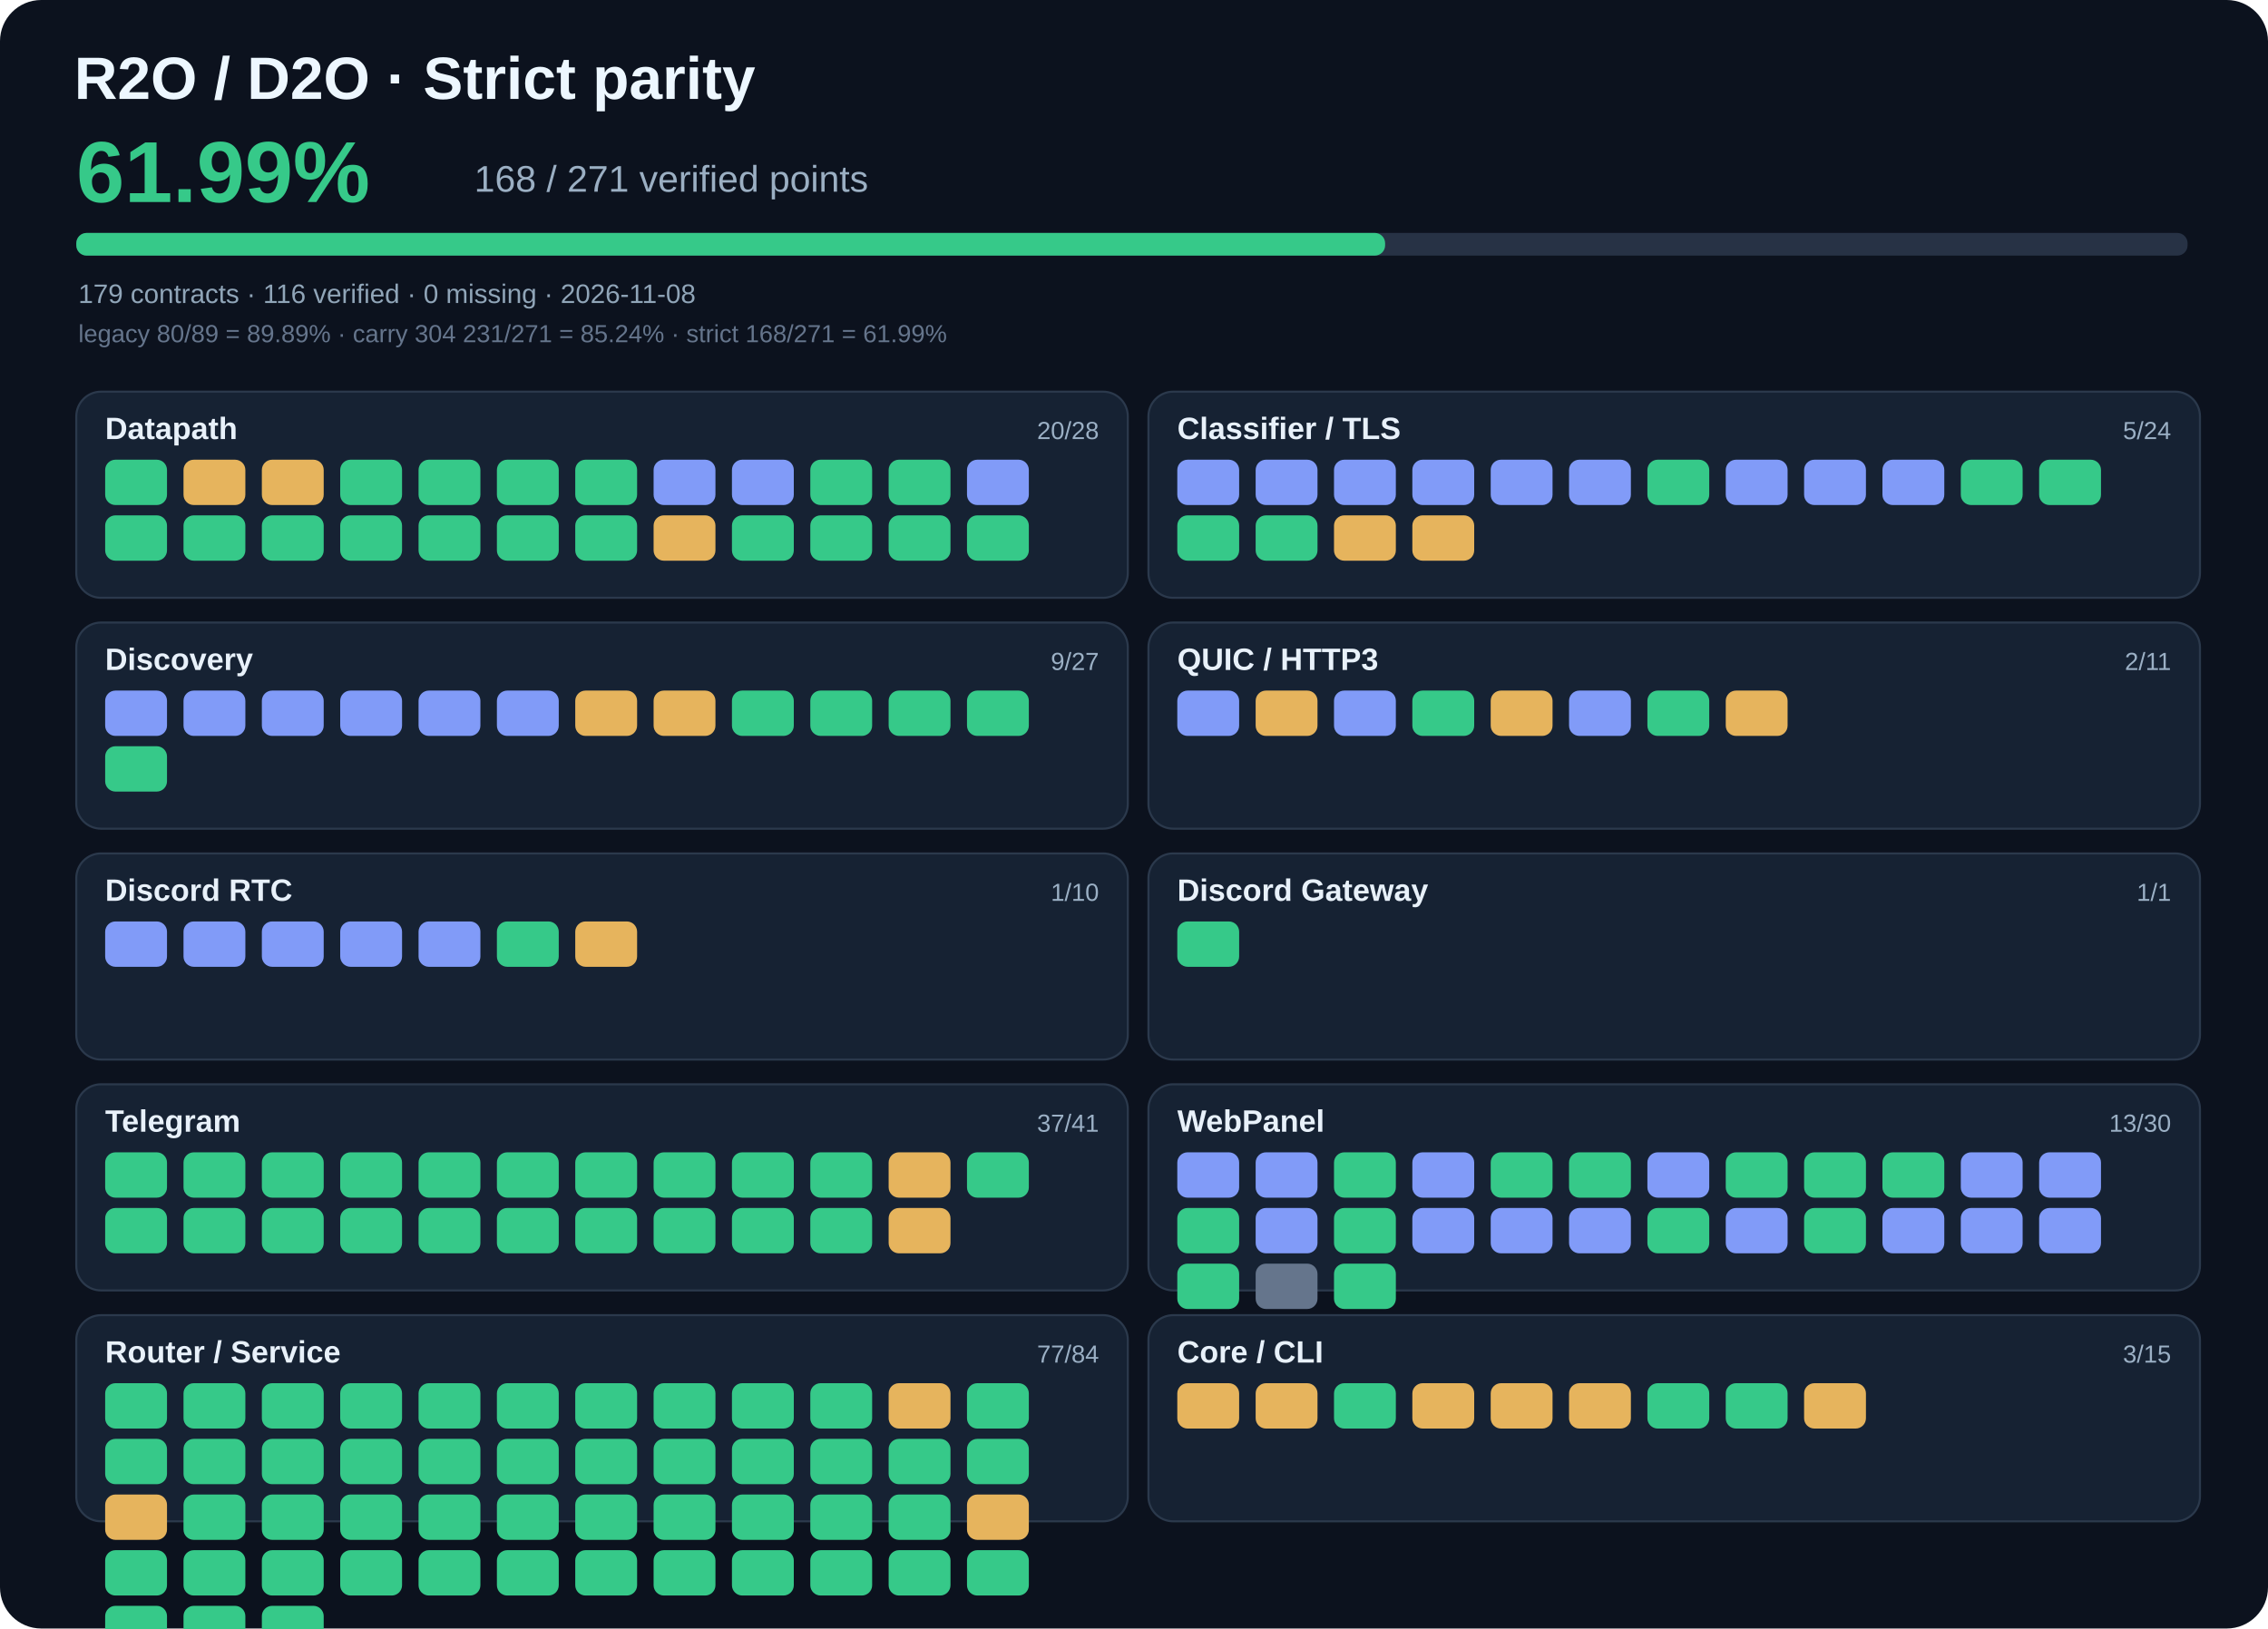
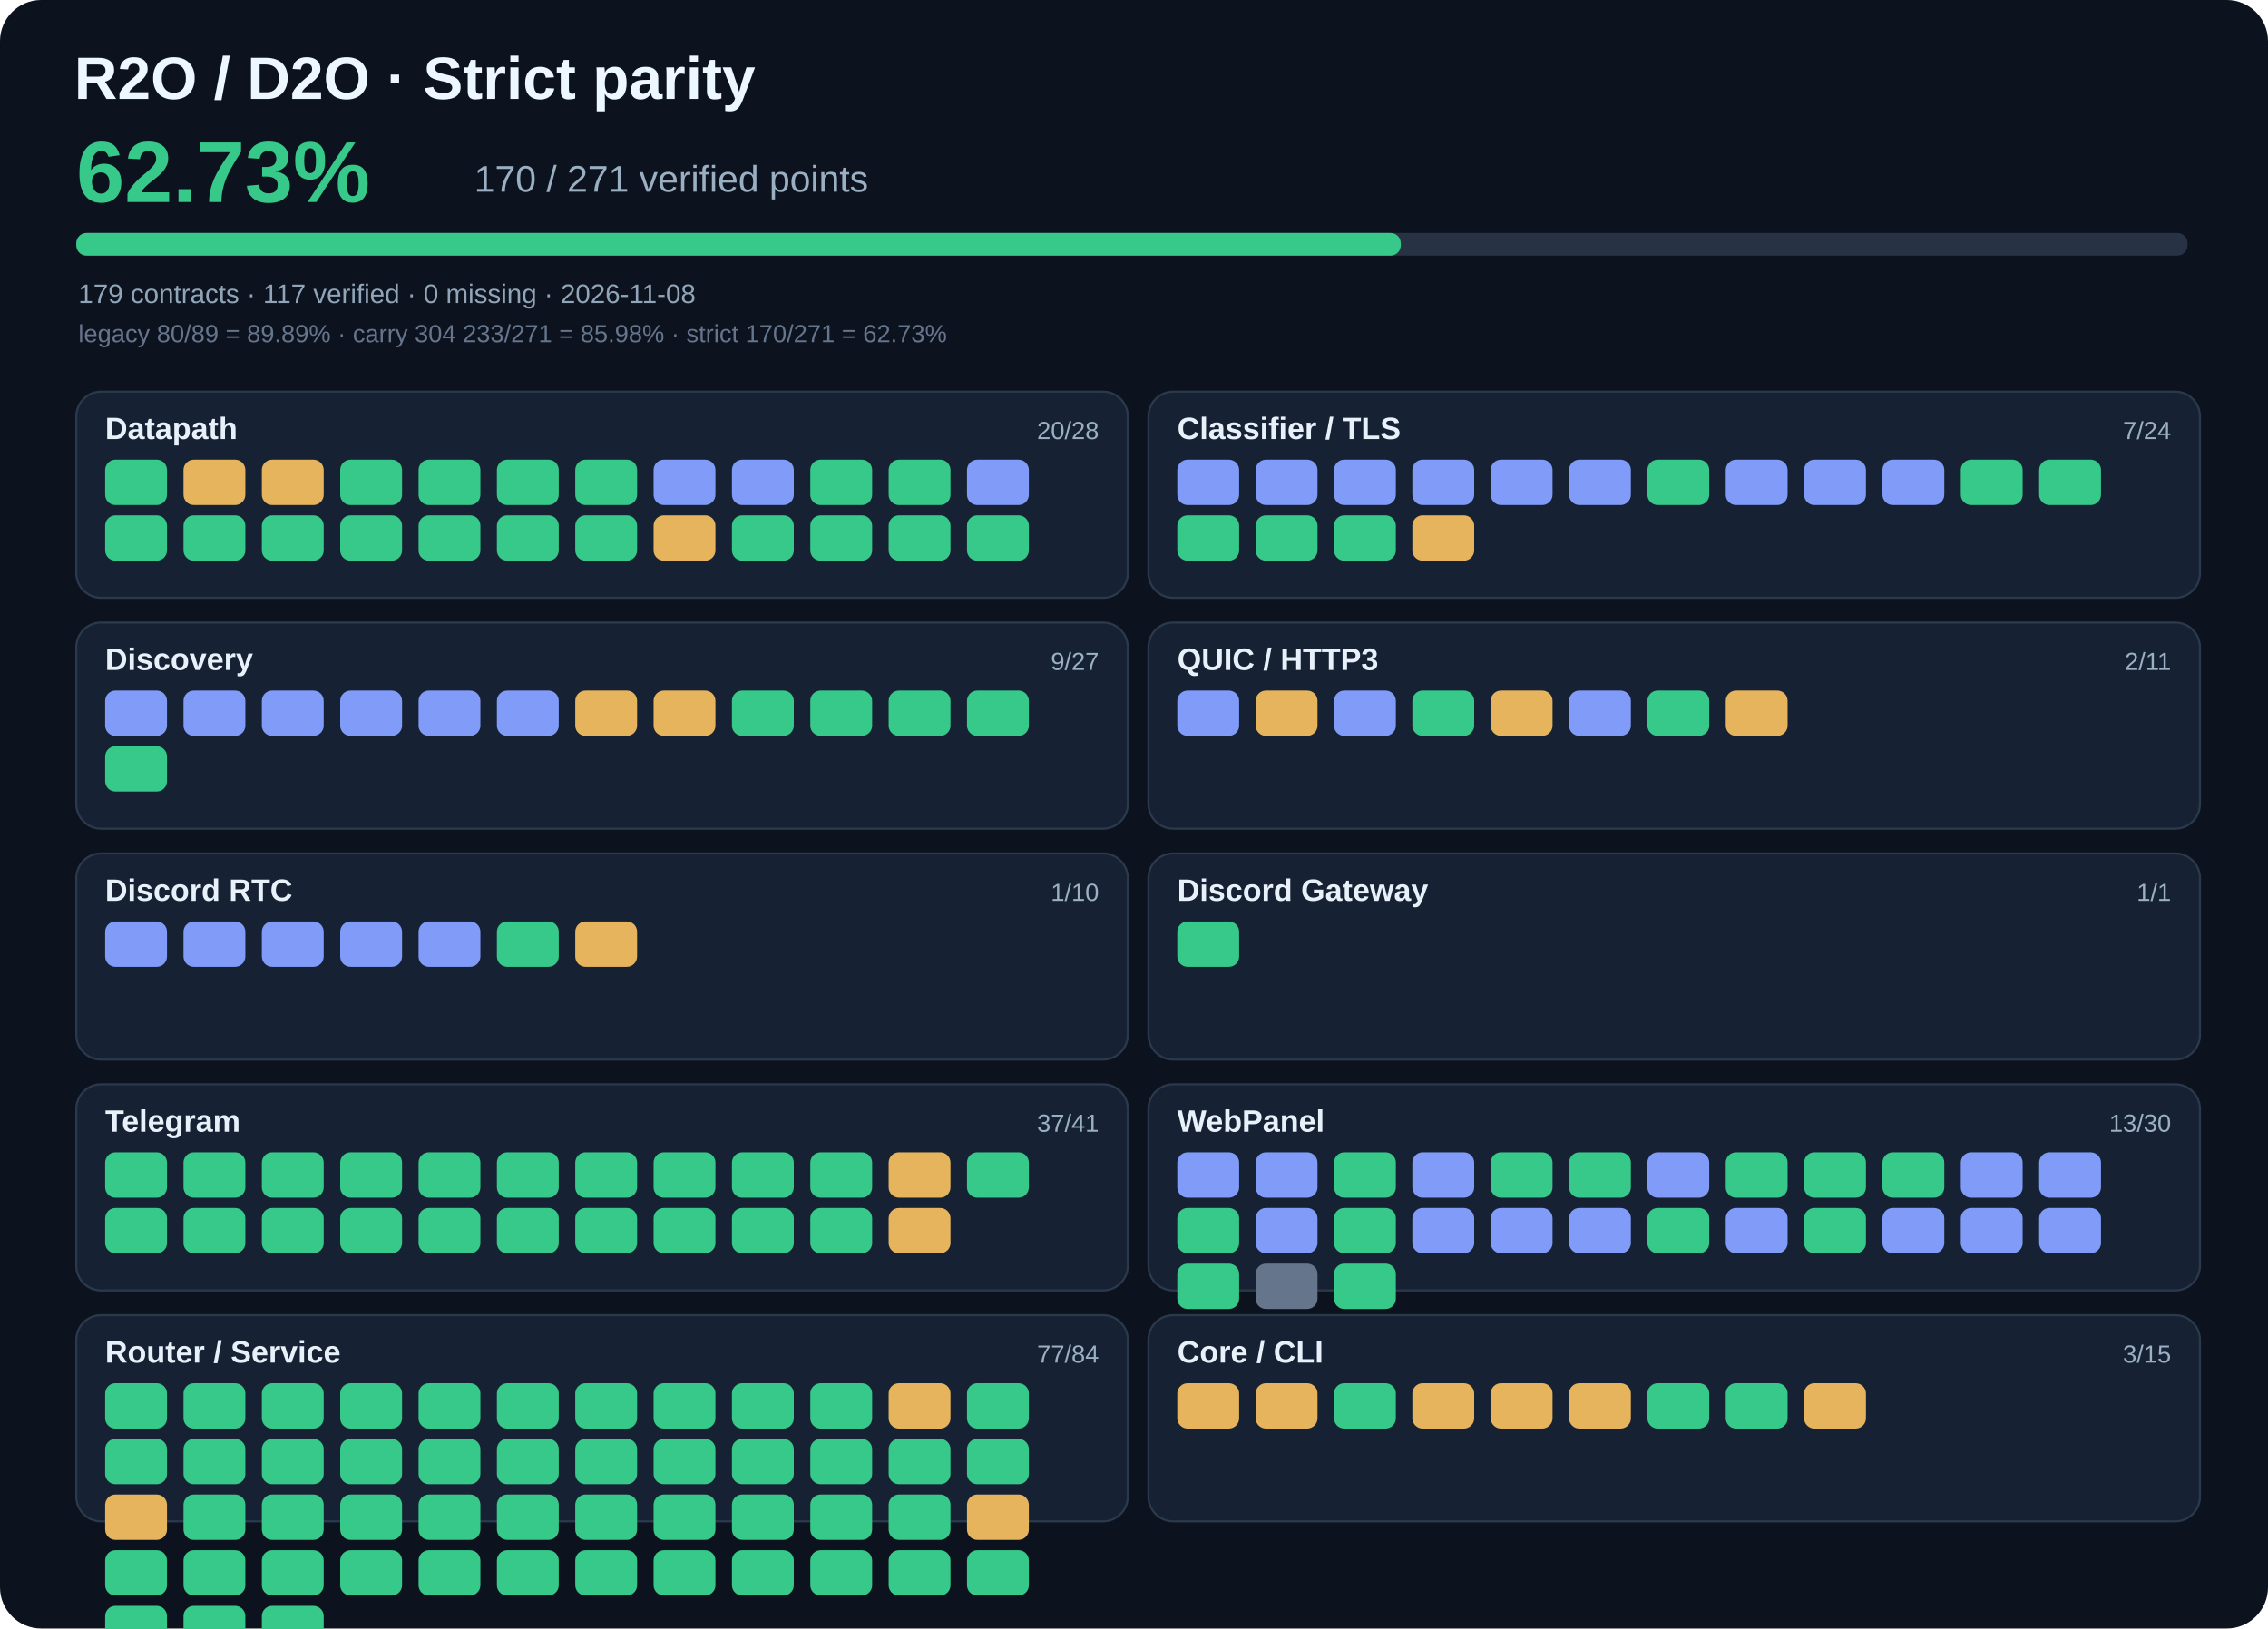
- <svg xmlns="http://www.w3.org/2000/svg" viewBox="0 0 1100 790" width="1100" height="790" role="img" aria-label="R2O strict parity 61.99%">
+ <svg xmlns="http://www.w3.org/2000/svg" viewBox="0 0 1100 790" width="1100" height="790" role="img" aria-label="R2O strict parity 62.73%">
  <rect width="1100" height="790" rx="20" fill="#0c121e" />
  <text x="36" y="48" fill="#edf7ff" font-family="Arial,sans-serif" font-size="29" font-weight="700">R2O / D2O · Strict parity</text>
-   <text x="37" y="98" fill="#36c989" font-family="Arial,sans-serif" font-size="42" font-weight="700">61.99%</text>
-   <text x="230" y="93" fill="#9bafc3" font-family="Arial,sans-serif" font-size="18">168 / 271 verified points</text>
+   <text x="37" y="98" fill="#36c989" font-family="Arial,sans-serif" font-size="42" font-weight="700">62.73%</text>
+   <text x="230" y="93" fill="#9bafc3" font-family="Arial,sans-serif" font-size="18">170 / 271 verified points</text>
  <rect x="37" y="113" width="1024" height="11" rx="5" fill="#273245" />
-   <rect x="37" y="113" width="634.8" height="11" rx="5" fill="#36c989" />
-   <text x="38" y="147" fill="#90a5b8" font-family="Arial,sans-serif" font-size="13">179 contracts · 116 verified · 0 missing · 2026-11-08</text>
-   <text x="38" y="166" fill="#65758c" font-family="Arial,sans-serif" font-size="12">legacy 80/89 = 89.89% · carry 304 231/271 = 85.24% · strict 168/271 = 61.99%</text>
+   <rect x="37" y="113" width="642.4" height="11" rx="5" fill="#36c989" />
+   <text x="38" y="147" fill="#90a5b8" font-family="Arial,sans-serif" font-size="13">179 contracts · 117 verified · 0 missing · 2026-11-08</text>
+   <text x="38" y="166" fill="#65758c" font-family="Arial,sans-serif" font-size="12">legacy 80/89 = 89.89% · carry 304 233/271 = 85.98% · strict 170/271 = 62.73%</text>
  <rect x="37" y="190" width="510" height="100" rx="12" fill="#162233" stroke="#2b394c" />
  <text x="51" y="213" fill="#e8f1fa" font-family="Arial,sans-serif" font-size="15" font-weight="700">Datapath</text>
  <text x="533" y="213" text-anchor="end" fill="#9bb0c5" font-family="Arial,sans-serif" font-size="12">20/28</text>
  <rect x="51" y="223" width="30" height="22" rx="5" fill="#36c989" />
  <rect x="89" y="223" width="30" height="22" rx="5" fill="#e6b45d" />
  <rect x="127" y="223" width="30" height="22" rx="5" fill="#e6b45d" />
  <rect x="165" y="223" width="30" height="22" rx="5" fill="#36c989" />
  <rect x="203" y="223" width="30" height="22" rx="5" fill="#36c989" />
  <rect x="241" y="223" width="30" height="22" rx="5" fill="#36c989" />
  <rect x="279" y="223" width="30" height="22" rx="5" fill="#36c989" />
  <rect x="317" y="223" width="30" height="22" rx="5" fill="#819bf8" />
  <rect x="355" y="223" width="30" height="22" rx="5" fill="#819bf8" />
  <rect x="393" y="223" width="30" height="22" rx="5" fill="#36c989" />
  <rect x="431" y="223" width="30" height="22" rx="5" fill="#36c989" />
  <rect x="469" y="223" width="30" height="22" rx="5" fill="#819bf8" />
  <rect x="51" y="250" width="30" height="22" rx="5" fill="#36c989" />
  <rect x="89" y="250" width="30" height="22" rx="5" fill="#36c989" />
  <rect x="127" y="250" width="30" height="22" rx="5" fill="#36c989" />
  <rect x="165" y="250" width="30" height="22" rx="5" fill="#36c989" />
  <rect x="203" y="250" width="30" height="22" rx="5" fill="#36c989" />
  <rect x="241" y="250" width="30" height="22" rx="5" fill="#36c989" />
  <rect x="279" y="250" width="30" height="22" rx="5" fill="#36c989" />
  <rect x="317" y="250" width="30" height="22" rx="5" fill="#e6b45d" />
  <rect x="355" y="250" width="30" height="22" rx="5" fill="#36c989" />
  <rect x="393" y="250" width="30" height="22" rx="5" fill="#36c989" />
  <rect x="431" y="250" width="30" height="22" rx="5" fill="#36c989" />
  <rect x="469" y="250" width="30" height="22" rx="5" fill="#36c989" />
  <rect x="557" y="190" width="510" height="100" rx="12" fill="#162233" stroke="#2b394c" />
  <text x="571" y="213" fill="#e8f1fa" font-family="Arial,sans-serif" font-size="15" font-weight="700">Classifier / TLS</text>
-   <text x="1053" y="213" text-anchor="end" fill="#9bb0c5" font-family="Arial,sans-serif" font-size="12">5/24</text>
+   <text x="1053" y="213" text-anchor="end" fill="#9bb0c5" font-family="Arial,sans-serif" font-size="12">7/24</text>
  <rect x="571" y="223" width="30" height="22" rx="5" fill="#819bf8" />
  <rect x="609" y="223" width="30" height="22" rx="5" fill="#819bf8" />
  <rect x="647" y="223" width="30" height="22" rx="5" fill="#819bf8" />
  <rect x="685" y="223" width="30" height="22" rx="5" fill="#819bf8" />
  <rect x="723" y="223" width="30" height="22" rx="5" fill="#819bf8" />
  <rect x="761" y="223" width="30" height="22" rx="5" fill="#819bf8" />
  <rect x="799" y="223" width="30" height="22" rx="5" fill="#36c989" />
  <rect x="837" y="223" width="30" height="22" rx="5" fill="#819bf8" />
  <rect x="875" y="223" width="30" height="22" rx="5" fill="#819bf8" />
  <rect x="913" y="223" width="30" height="22" rx="5" fill="#819bf8" />
  <rect x="951" y="223" width="30" height="22" rx="5" fill="#36c989" />
  <rect x="989" y="223" width="30" height="22" rx="5" fill="#36c989" />
  <rect x="571" y="250" width="30" height="22" rx="5" fill="#36c989" />
  <rect x="609" y="250" width="30" height="22" rx="5" fill="#36c989" />
-   <rect x="647" y="250" width="30" height="22" rx="5" fill="#e6b45d" />
+   <rect x="647" y="250" width="30" height="22" rx="5" fill="#36c989" />
  <rect x="685" y="250" width="30" height="22" rx="5" fill="#e6b45d" />
  <rect x="37" y="302" width="510" height="100" rx="12" fill="#162233" stroke="#2b394c" />
  <text x="51" y="325" fill="#e8f1fa" font-family="Arial,sans-serif" font-size="15" font-weight="700">Discovery</text>
  <text x="533" y="325" text-anchor="end" fill="#9bb0c5" font-family="Arial,sans-serif" font-size="12">9/27</text>
  <rect x="51" y="335" width="30" height="22" rx="5" fill="#819bf8" />
  <rect x="89" y="335" width="30" height="22" rx="5" fill="#819bf8" />
  <rect x="127" y="335" width="30" height="22" rx="5" fill="#819bf8" />
  <rect x="165" y="335" width="30" height="22" rx="5" fill="#819bf8" />
  <rect x="203" y="335" width="30" height="22" rx="5" fill="#819bf8" />
  <rect x="241" y="335" width="30" height="22" rx="5" fill="#819bf8" />
  <rect x="279" y="335" width="30" height="22" rx="5" fill="#e6b45d" />
  <rect x="317" y="335" width="30" height="22" rx="5" fill="#e6b45d" />
  <rect x="355" y="335" width="30" height="22" rx="5" fill="#36c989" />
  <rect x="393" y="335" width="30" height="22" rx="5" fill="#36c989" />
  <rect x="431" y="335" width="30" height="22" rx="5" fill="#36c989" />
  <rect x="469" y="335" width="30" height="22" rx="5" fill="#36c989" />
  <rect x="51" y="362" width="30" height="22" rx="5" fill="#36c989" />
  <rect x="557" y="302" width="510" height="100" rx="12" fill="#162233" stroke="#2b394c" />
  <text x="571" y="325" fill="#e8f1fa" font-family="Arial,sans-serif" font-size="15" font-weight="700">QUIC / HTTP3</text>
  <text x="1053" y="325" text-anchor="end" fill="#9bb0c5" font-family="Arial,sans-serif" font-size="12">2/11</text>
  <rect x="571" y="335" width="30" height="22" rx="5" fill="#819bf8" />
  <rect x="609" y="335" width="30" height="22" rx="5" fill="#e6b45d" />
  <rect x="647" y="335" width="30" height="22" rx="5" fill="#819bf8" />
  <rect x="685" y="335" width="30" height="22" rx="5" fill="#36c989" />
  <rect x="723" y="335" width="30" height="22" rx="5" fill="#e6b45d" />
  <rect x="761" y="335" width="30" height="22" rx="5" fill="#819bf8" />
  <rect x="799" y="335" width="30" height="22" rx="5" fill="#36c989" />
  <rect x="837" y="335" width="30" height="22" rx="5" fill="#e6b45d" />
  <rect x="37" y="414" width="510" height="100" rx="12" fill="#162233" stroke="#2b394c" />
  <text x="51" y="437" fill="#e8f1fa" font-family="Arial,sans-serif" font-size="15" font-weight="700">Discord RTC</text>
  <text x="533" y="437" text-anchor="end" fill="#9bb0c5" font-family="Arial,sans-serif" font-size="12">1/10</text>
  <rect x="51" y="447" width="30" height="22" rx="5" fill="#819bf8" />
  <rect x="89" y="447" width="30" height="22" rx="5" fill="#819bf8" />
  <rect x="127" y="447" width="30" height="22" rx="5" fill="#819bf8" />
  <rect x="165" y="447" width="30" height="22" rx="5" fill="#819bf8" />
  <rect x="203" y="447" width="30" height="22" rx="5" fill="#819bf8" />
  <rect x="241" y="447" width="30" height="22" rx="5" fill="#36c989" />
  <rect x="279" y="447" width="30" height="22" rx="5" fill="#e6b45d" />
  <rect x="557" y="414" width="510" height="100" rx="12" fill="#162233" stroke="#2b394c" />
  <text x="571" y="437" fill="#e8f1fa" font-family="Arial,sans-serif" font-size="15" font-weight="700">Discord Gateway</text>
  <text x="1053" y="437" text-anchor="end" fill="#9bb0c5" font-family="Arial,sans-serif" font-size="12">1/1</text>
  <rect x="571" y="447" width="30" height="22" rx="5" fill="#36c989" />
  <rect x="37" y="526" width="510" height="100" rx="12" fill="#162233" stroke="#2b394c" />
  <text x="51" y="549" fill="#e8f1fa" font-family="Arial,sans-serif" font-size="15" font-weight="700">Telegram</text>
  <text x="533" y="549" text-anchor="end" fill="#9bb0c5" font-family="Arial,sans-serif" font-size="12">37/41</text>
  <rect x="51" y="559" width="30" height="22" rx="5" fill="#36c989" />
  <rect x="89" y="559" width="30" height="22" rx="5" fill="#36c989" />
  <rect x="127" y="559" width="30" height="22" rx="5" fill="#36c989" />
  <rect x="165" y="559" width="30" height="22" rx="5" fill="#36c989" />
  <rect x="203" y="559" width="30" height="22" rx="5" fill="#36c989" />
  <rect x="241" y="559" width="30" height="22" rx="5" fill="#36c989" />
  <rect x="279" y="559" width="30" height="22" rx="5" fill="#36c989" />
  <rect x="317" y="559" width="30" height="22" rx="5" fill="#36c989" />
  <rect x="355" y="559" width="30" height="22" rx="5" fill="#36c989" />
  <rect x="393" y="559" width="30" height="22" rx="5" fill="#36c989" />
  <rect x="431" y="559" width="30" height="22" rx="5" fill="#e6b45d" />
  <rect x="469" y="559" width="30" height="22" rx="5" fill="#36c989" />
  <rect x="51" y="586" width="30" height="22" rx="5" fill="#36c989" />
  <rect x="89" y="586" width="30" height="22" rx="5" fill="#36c989" />
  <rect x="127" y="586" width="30" height="22" rx="5" fill="#36c989" />
  <rect x="165" y="586" width="30" height="22" rx="5" fill="#36c989" />
  <rect x="203" y="586" width="30" height="22" rx="5" fill="#36c989" />
  <rect x="241" y="586" width="30" height="22" rx="5" fill="#36c989" />
  <rect x="279" y="586" width="30" height="22" rx="5" fill="#36c989" />
  <rect x="317" y="586" width="30" height="22" rx="5" fill="#36c989" />
  <rect x="355" y="586" width="30" height="22" rx="5" fill="#36c989" />
  <rect x="393" y="586" width="30" height="22" rx="5" fill="#36c989" />
  <rect x="431" y="586" width="30" height="22" rx="5" fill="#e6b45d" />
  <rect x="557" y="526" width="510" height="100" rx="12" fill="#162233" stroke="#2b394c" />
  <text x="571" y="549" fill="#e8f1fa" font-family="Arial,sans-serif" font-size="15" font-weight="700">WebPanel</text>
  <text x="1053" y="549" text-anchor="end" fill="#9bb0c5" font-family="Arial,sans-serif" font-size="12">13/30</text>
  <rect x="571" y="559" width="30" height="22" rx="5" fill="#819bf8" />
  <rect x="609" y="559" width="30" height="22" rx="5" fill="#819bf8" />
  <rect x="647" y="559" width="30" height="22" rx="5" fill="#36c989" />
  <rect x="685" y="559" width="30" height="22" rx="5" fill="#819bf8" />
  <rect x="723" y="559" width="30" height="22" rx="5" fill="#36c989" />
  <rect x="761" y="559" width="30" height="22" rx="5" fill="#36c989" />
  <rect x="799" y="559" width="30" height="22" rx="5" fill="#819bf8" />
  <rect x="837" y="559" width="30" height="22" rx="5" fill="#36c989" />
  <rect x="875" y="559" width="30" height="22" rx="5" fill="#36c989" />
  <rect x="913" y="559" width="30" height="22" rx="5" fill="#36c989" />
  <rect x="951" y="559" width="30" height="22" rx="5" fill="#819bf8" />
  <rect x="989" y="559" width="30" height="22" rx="5" fill="#819bf8" />
  <rect x="571" y="586" width="30" height="22" rx="5" fill="#36c989" />
  <rect x="609" y="586" width="30" height="22" rx="5" fill="#819bf8" />
  <rect x="647" y="586" width="30" height="22" rx="5" fill="#36c989" />
  <rect x="685" y="586" width="30" height="22" rx="5" fill="#819bf8" />
  <rect x="723" y="586" width="30" height="22" rx="5" fill="#819bf8" />
  <rect x="761" y="586" width="30" height="22" rx="5" fill="#819bf8" />
  <rect x="799" y="586" width="30" height="22" rx="5" fill="#36c989" />
  <rect x="837" y="586" width="30" height="22" rx="5" fill="#819bf8" />
  <rect x="875" y="586" width="30" height="22" rx="5" fill="#36c989" />
  <rect x="913" y="586" width="30" height="22" rx="5" fill="#819bf8" />
  <rect x="951" y="586" width="30" height="22" rx="5" fill="#819bf8" />
  <rect x="989" y="586" width="30" height="22" rx="5" fill="#819bf8" />
  <rect x="571" y="613" width="30" height="22" rx="5" fill="#36c989" />
  <rect x="609" y="613" width="30" height="22" rx="5" fill="#65758c" />
  <rect x="647" y="613" width="30" height="22" rx="5" fill="#36c989" />
  <rect x="37" y="638" width="510" height="100" rx="12" fill="#162233" stroke="#2b394c" />
  <text x="51" y="661" fill="#e8f1fa" font-family="Arial,sans-serif" font-size="15" font-weight="700">Router / Service</text>
  <text x="533" y="661" text-anchor="end" fill="#9bb0c5" font-family="Arial,sans-serif" font-size="12">77/84</text>
  <rect x="51" y="671" width="30" height="22" rx="5" fill="#36c989" />
  <rect x="89" y="671" width="30" height="22" rx="5" fill="#36c989" />
  <rect x="127" y="671" width="30" height="22" rx="5" fill="#36c989" />
  <rect x="165" y="671" width="30" height="22" rx="5" fill="#36c989" />
  <rect x="203" y="671" width="30" height="22" rx="5" fill="#36c989" />
  <rect x="241" y="671" width="30" height="22" rx="5" fill="#36c989" />
  <rect x="279" y="671" width="30" height="22" rx="5" fill="#36c989" />
  <rect x="317" y="671" width="30" height="22" rx="5" fill="#36c989" />
  <rect x="355" y="671" width="30" height="22" rx="5" fill="#36c989" />
  <rect x="393" y="671" width="30" height="22" rx="5" fill="#36c989" />
  <rect x="431" y="671" width="30" height="22" rx="5" fill="#e6b45d" />
  <rect x="469" y="671" width="30" height="22" rx="5" fill="#36c989" />
  <rect x="51" y="698" width="30" height="22" rx="5" fill="#36c989" />
  <rect x="89" y="698" width="30" height="22" rx="5" fill="#36c989" />
  <rect x="127" y="698" width="30" height="22" rx="5" fill="#36c989" />
  <rect x="165" y="698" width="30" height="22" rx="5" fill="#36c989" />
  <rect x="203" y="698" width="30" height="22" rx="5" fill="#36c989" />
  <rect x="241" y="698" width="30" height="22" rx="5" fill="#36c989" />
  <rect x="279" y="698" width="30" height="22" rx="5" fill="#36c989" />
  <rect x="317" y="698" width="30" height="22" rx="5" fill="#36c989" />
  <rect x="355" y="698" width="30" height="22" rx="5" fill="#36c989" />
  <rect x="393" y="698" width="30" height="22" rx="5" fill="#36c989" />
  <rect x="431" y="698" width="30" height="22" rx="5" fill="#36c989" />
  <rect x="469" y="698" width="30" height="22" rx="5" fill="#36c989" />
  <rect x="51" y="725" width="30" height="22" rx="5" fill="#e6b45d" />
  <rect x="89" y="725" width="30" height="22" rx="5" fill="#36c989" />
  <rect x="127" y="725" width="30" height="22" rx="5" fill="#36c989" />
  <rect x="165" y="725" width="30" height="22" rx="5" fill="#36c989" />
  <rect x="203" y="725" width="30" height="22" rx="5" fill="#36c989" />
  <rect x="241" y="725" width="30" height="22" rx="5" fill="#36c989" />
  <rect x="279" y="725" width="30" height="22" rx="5" fill="#36c989" />
  <rect x="317" y="725" width="30" height="22" rx="5" fill="#36c989" />
  <rect x="355" y="725" width="30" height="22" rx="5" fill="#36c989" />
  <rect x="393" y="725" width="30" height="22" rx="5" fill="#36c989" />
  <rect x="431" y="725" width="30" height="22" rx="5" fill="#36c989" />
  <rect x="469" y="725" width="30" height="22" rx="5" fill="#e6b45d" />
  <rect x="51" y="752" width="30" height="22" rx="5" fill="#36c989" />
  <rect x="89" y="752" width="30" height="22" rx="5" fill="#36c989" />
  <rect x="127" y="752" width="30" height="22" rx="5" fill="#36c989" />
  <rect x="165" y="752" width="30" height="22" rx="5" fill="#36c989" />
  <rect x="203" y="752" width="30" height="22" rx="5" fill="#36c989" />
  <rect x="241" y="752" width="30" height="22" rx="5" fill="#36c989" />
  <rect x="279" y="752" width="30" height="22" rx="5" fill="#36c989" />
  <rect x="317" y="752" width="30" height="22" rx="5" fill="#36c989" />
  <rect x="355" y="752" width="30" height="22" rx="5" fill="#36c989" />
  <rect x="393" y="752" width="30" height="22" rx="5" fill="#36c989" />
  <rect x="431" y="752" width="30" height="22" rx="5" fill="#36c989" />
  <rect x="469" y="752" width="30" height="22" rx="5" fill="#36c989" />
  <rect x="51" y="779" width="30" height="22" rx="5" fill="#36c989" />
  <rect x="89" y="779" width="30" height="22" rx="5" fill="#36c989" />
  <rect x="127" y="779" width="30" height="22" rx="5" fill="#36c989" />
  <rect x="557" y="638" width="510" height="100" rx="12" fill="#162233" stroke="#2b394c" />
  <text x="571" y="661" fill="#e8f1fa" font-family="Arial,sans-serif" font-size="15" font-weight="700">Core / CLI</text>
  <text x="1053" y="661" text-anchor="end" fill="#9bb0c5" font-family="Arial,sans-serif" font-size="12">3/15</text>
  <rect x="571" y="671" width="30" height="22" rx="5" fill="#e6b45d" />
  <rect x="609" y="671" width="30" height="22" rx="5" fill="#e6b45d" />
  <rect x="647" y="671" width="30" height="22" rx="5" fill="#36c989" />
  <rect x="685" y="671" width="30" height="22" rx="5" fill="#e6b45d" />
  <rect x="723" y="671" width="30" height="22" rx="5" fill="#e6b45d" />
  <rect x="761" y="671" width="30" height="22" rx="5" fill="#e6b45d" />
  <rect x="799" y="671" width="30" height="22" rx="5" fill="#36c989" />
  <rect x="837" y="671" width="30" height="22" rx="5" fill="#36c989" />
  <rect x="875" y="671" width="30" height="22" rx="5" fill="#e6b45d" />
</svg>
